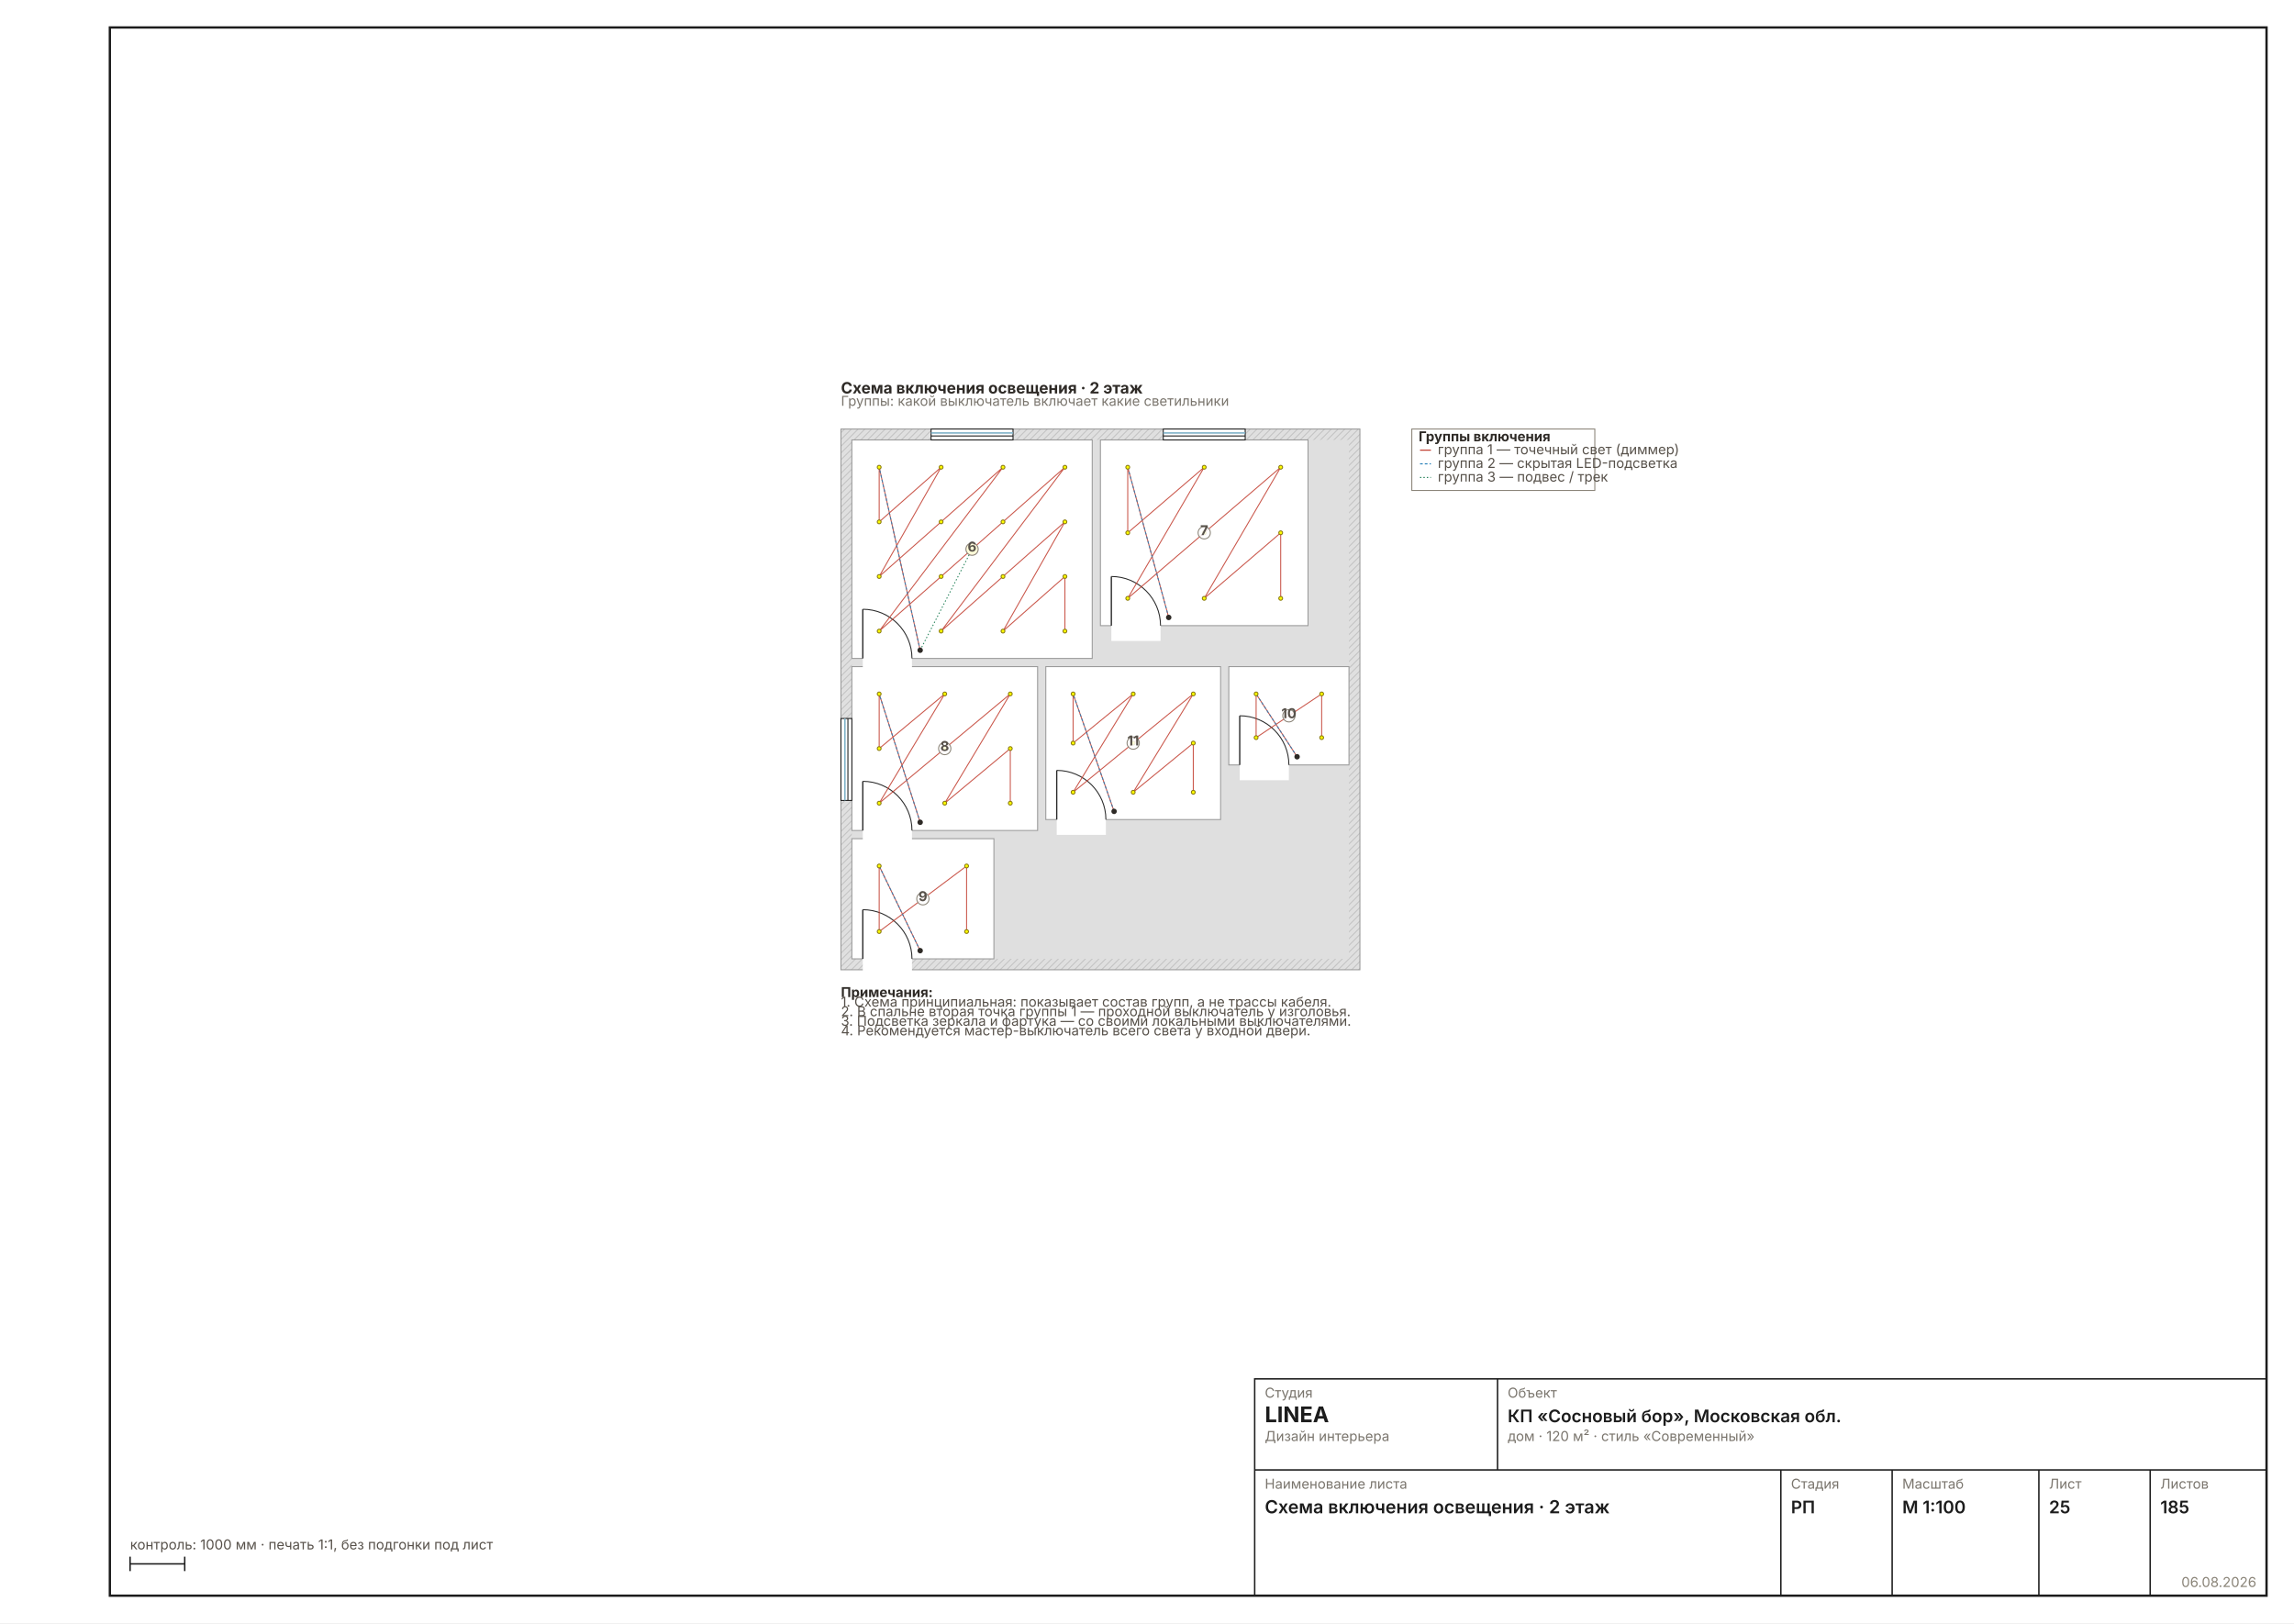
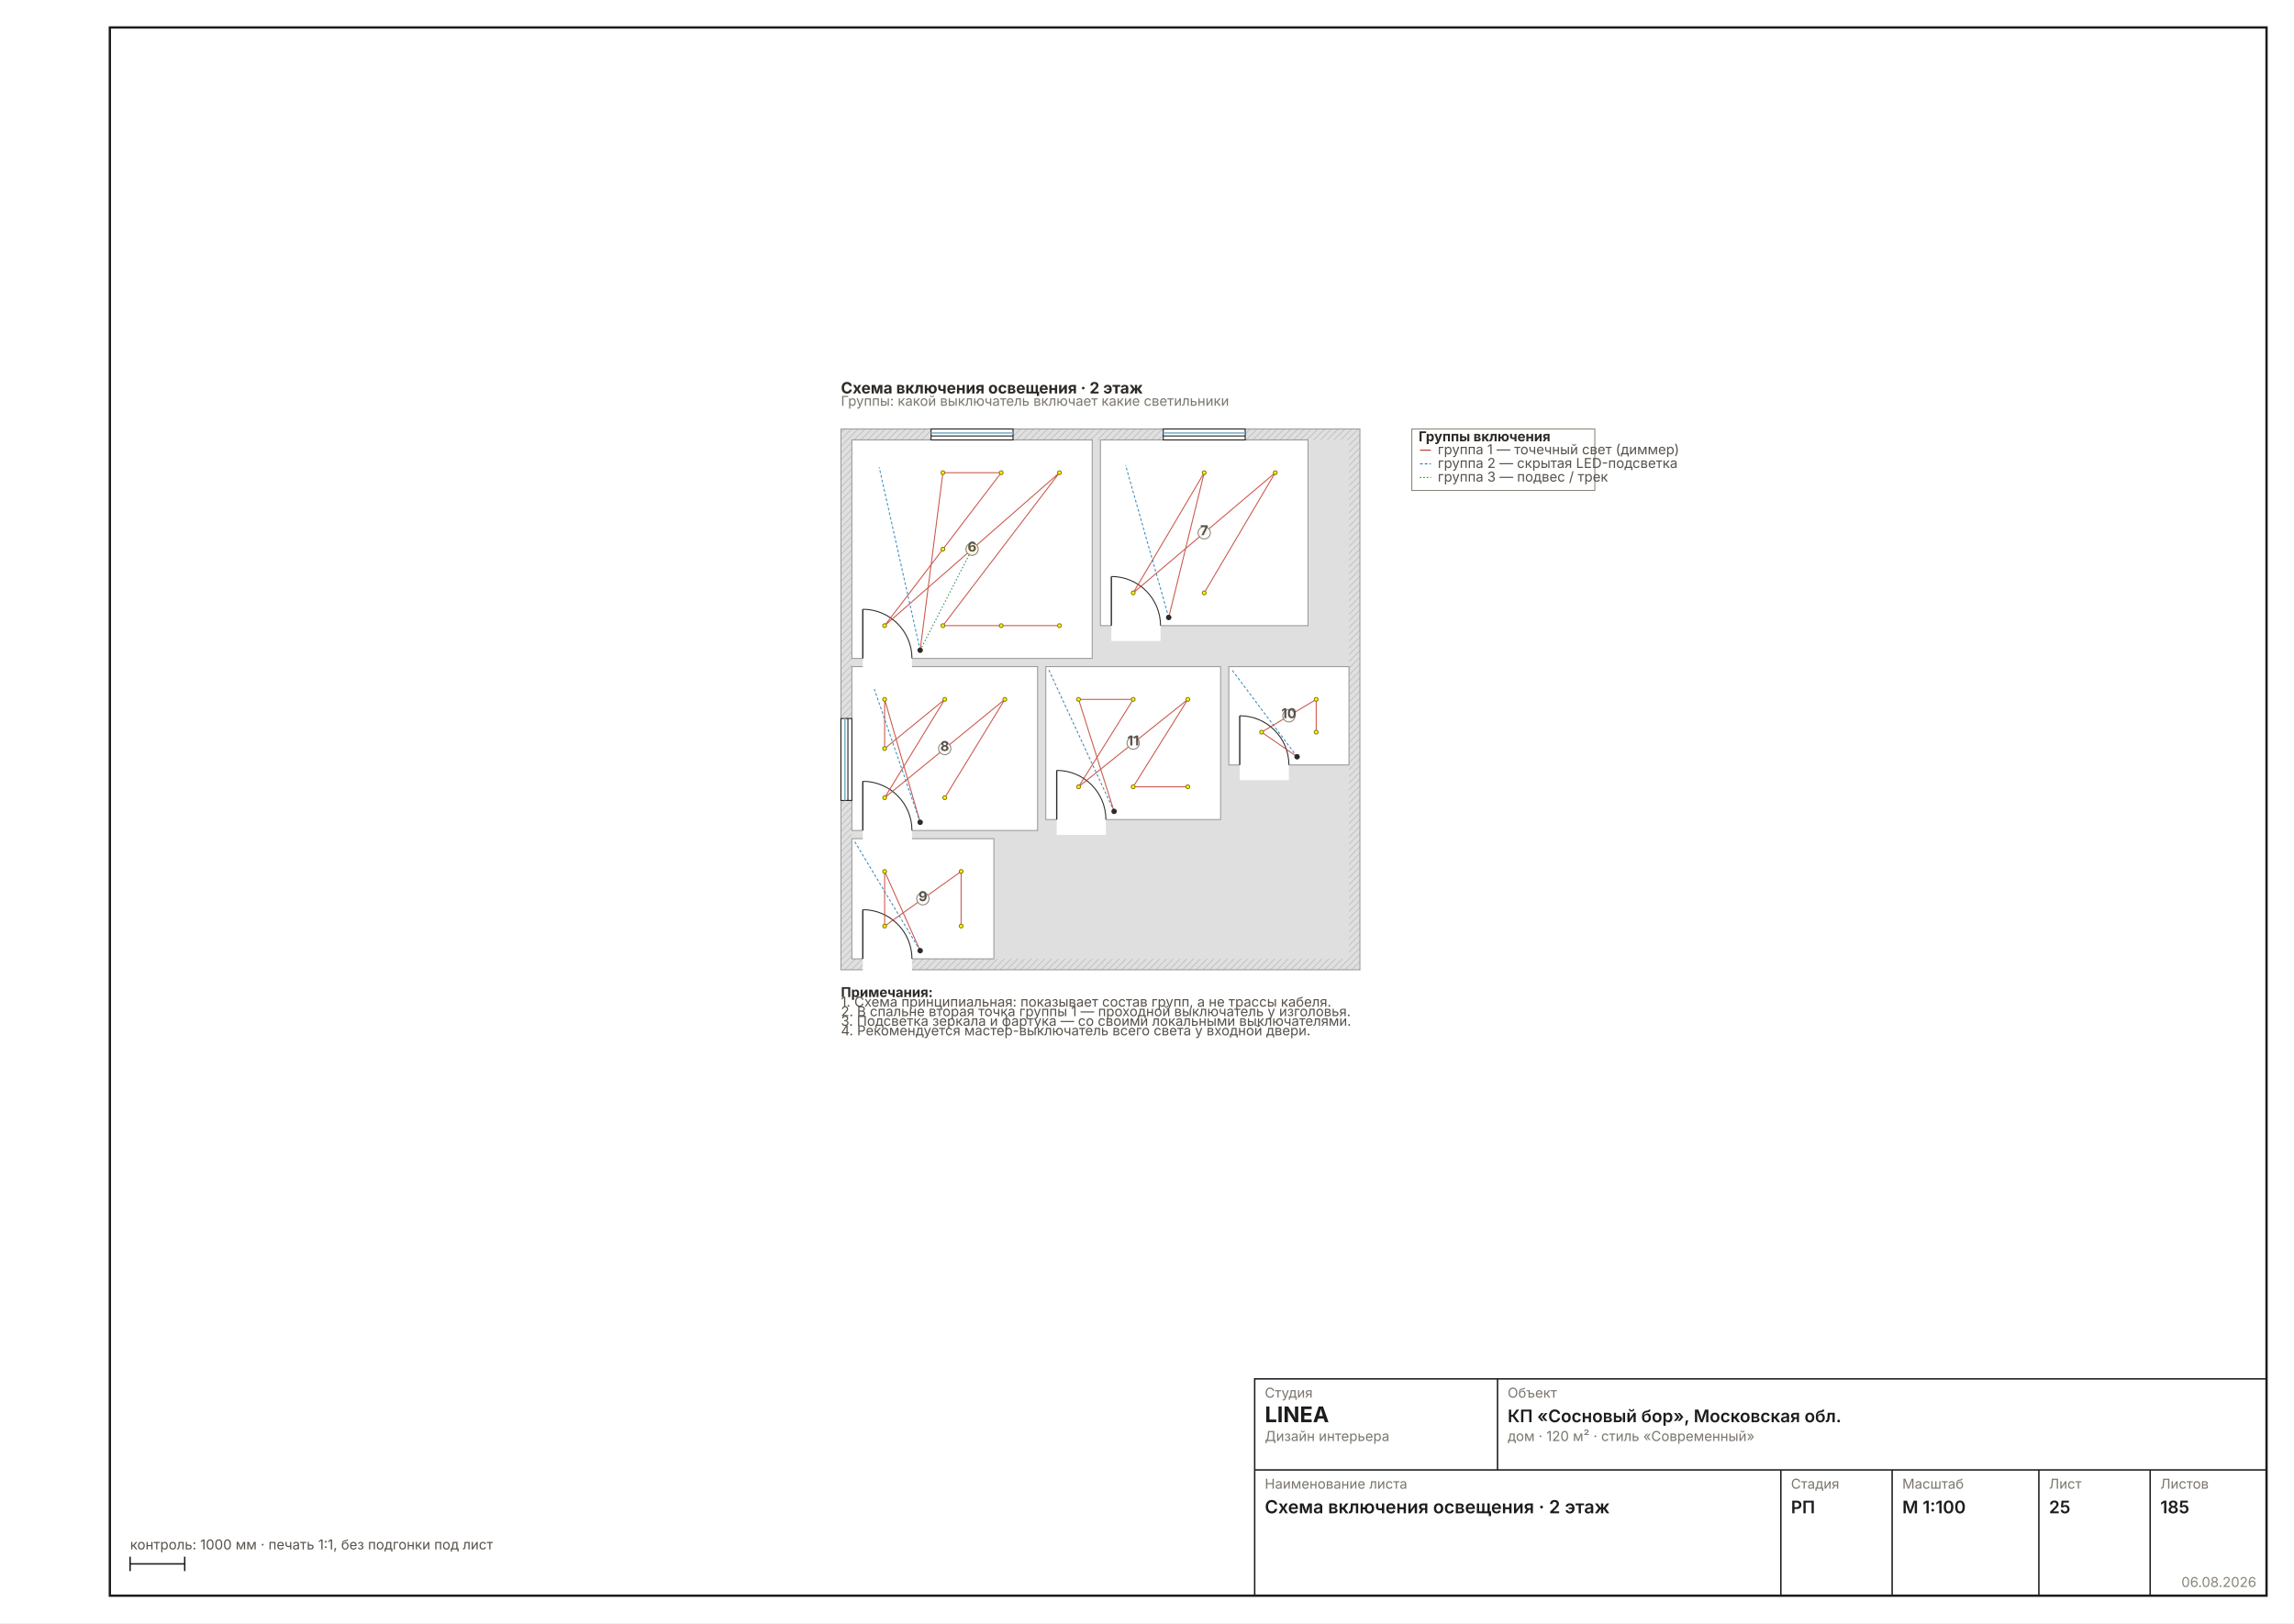
<svg xmlns="http://www.w3.org/2000/svg" width="1587" height="1123" viewBox="0 0 1587 1123" font-family="Inter, &quot;Helvetica Neue&quot;, Arial, sans-serif" data-sheet="switch-scheme" data-scale="1:100">
  <rect width="1587" height="1123" fill="#FFFFFF" />
  <rect x="76" y="19" width="1492" height="1085" fill="none" stroke="#1C1C1C" stroke-width="1.6" />
  <g transform="translate(548.7012 261.8584) scale(0.4724)">
    <defs>
      <pattern id="wh25" width="7" height="7" patternUnits="userSpaceOnUse" patternTransform="rotate(45)">
        <rect width="7" height="7" fill="#DFDFDF" />
        <line x1="0" y1="0" x2="0" y2="7" stroke="#C4C4C4" stroke-width="2.70" />
      </pattern>
    </defs>
    <rect x="70" y="74" width="760" height="792" fill="url(#wh25)" stroke="#9A9A9A" stroke-width="1.44" />
    <rect x="86" y="90" width="728" height="760" fill="#DFDFDF" />
    <rect x="86" y="90" width="352" height="320" fill="#FFFFFF" stroke="#9A9A9A" stroke-width="1.44" />
    <rect x="450" y="90" width="304" height="272" fill="#FFFFFF" stroke="#9A9A9A" stroke-width="1.44" />
    <rect x="86" y="422" width="272" height="240" fill="#FFFFFF" stroke="#9A9A9A" stroke-width="1.44" />
    <rect x="86" y="674" width="208" height="176" fill="#FFFFFF" stroke="#9A9A9A" stroke-width="1.44" />
    <rect x="638" y="422" width="176" height="144" fill="#FFFFFF" stroke="#9A9A9A" stroke-width="1.44" />
    <rect x="370" y="422" width="256" height="224" fill="#FFFFFF" stroke="#9A9A9A" stroke-width="1.44" />
    <rect x="102" y="406.8" width="72" height="25.6" fill="#FFFFFF" />
    <line x1="102" y1="410" x2="102" y2="338" stroke="#2A2A2A" stroke-width="1.89" />
    <path d="M 174 410 A 72 72 0 0 0 102 338" fill="none" stroke="#2A2A2A" stroke-width="1.44" />
    <rect x="466" y="358.8" width="72" height="25.6" fill="#FFFFFF" />
    <line x1="466" y1="362" x2="466" y2="290" stroke="#2A2A2A" stroke-width="1.89" />
    <path d="M 538 362 A 72 72 0 0 0 466 290" fill="none" stroke="#2A2A2A" stroke-width="1.44" />
    <rect x="102" y="658.8" width="72" height="25.6" fill="#FFFFFF" />
    <line x1="102" y1="662" x2="102" y2="590" stroke="#2A2A2A" stroke-width="1.89" />
    <path d="M 174 662 A 72 72 0 0 0 102 590" fill="none" stroke="#2A2A2A" stroke-width="1.44" />
    <rect x="102" y="846.8" width="72" height="25.6" fill="#FFFFFF" />
    <line x1="102" y1="850" x2="102" y2="778" stroke="#2A2A2A" stroke-width="1.89" />
    <path d="M 174 850 A 72 72 0 0 0 102 778" fill="none" stroke="#2A2A2A" stroke-width="1.44" />
    <rect x="654" y="562.8" width="72" height="25.6" fill="#FFFFFF" />
    <line x1="654" y1="566" x2="654" y2="494" stroke="#2A2A2A" stroke-width="1.89" />
    <path d="M 726 566 A 72 72 0 0 0 654 494" fill="none" stroke="#2A2A2A" stroke-width="1.44" />
    <rect x="386" y="642.8" width="72" height="25.6" fill="#FFFFFF" />
    <line x1="386" y1="646" x2="386" y2="574" stroke="#2A2A2A" stroke-width="1.89" />
    <path d="M 458 646 A 72 72 0 0 0 386 574" fill="none" stroke="#2A2A2A" stroke-width="1.44" />
    <rect x="202" y="74" width="120" height="16" fill="#FFFFFF" stroke="#1C1C1C" stroke-width="1.44" />
    <line x1="202" y1="79.8" x2="322" y2="79.8" stroke="#7FB2C8" stroke-width="2.16" />
    <line x1="202" y1="84.2" x2="322" y2="84.2" stroke="#1C1C1C" stroke-width="1.44" />
    <rect x="542" y="74" width="120" height="16" fill="#FFFFFF" stroke="#1C1C1C" stroke-width="1.44" />
    <line x1="542" y1="79.8" x2="662" y2="79.8" stroke="#7FB2C8" stroke-width="2.16" />
    <line x1="542" y1="84.2" x2="662" y2="84.2" stroke="#1C1C1C" stroke-width="1.44" />
    <rect x="70" y="498" width="16" height="120" fill="#FFFFFF" stroke="#1C1C1C" stroke-width="1.44" />
    <line x1="75.8" y1="498" x2="75.8" y2="618" stroke="#7FB2C8" stroke-width="2.16" />
    <line x1="80.2" y1="498" x2="80.2" y2="618" stroke="#1C1C1C" stroke-width="1.44" />
-     <polyline points="186,398 126,130 126,210 216.7,130 126,290 216.7,210 307.3,130 126,370 216.7,290 307.3,210 398,130 216.7,370 307.3,290 398,210 307.3,370 398,290 398,370" fill="none" stroke="#C0392B" stroke-width="1.44" opacity="0.85" />
+     <polyline points="186,398 219.3,138 304.7,138 219.3,250 134,362 390,138 219.3,362 304.7,362 390,362" fill="none" stroke="#C0392B" stroke-width="1.44" opacity="0.85" />
    <polyline points="186,398 126,130" fill="none" stroke="#2980B9" stroke-width="1.44" stroke-dasharray="4 3" opacity="0.9" />
    <polyline points="186,398 262,250" fill="none" stroke="#27835B" stroke-width="1.44" stroke-dasharray="2 3" />
    <circle cx="186" cy="398" r="4" fill="#2E2A26" />
-     <circle cx="126" cy="130" r="2.8" fill="#FEFE00" stroke="#8A7A10" stroke-width="1.44" />
-     <circle cx="126" cy="210" r="2.8" fill="#FEFE00" stroke="#8A7A10" stroke-width="1.44" />
-     <circle cx="126" cy="290" r="2.8" fill="#FEFE00" stroke="#8A7A10" stroke-width="1.44" />
-     <circle cx="126" cy="370" r="2.8" fill="#FEFE00" stroke="#8A7A10" stroke-width="1.44" />
-     <circle cx="216.7" cy="130" r="2.8" fill="#FEFE00" stroke="#8A7A10" stroke-width="1.44" />
-     <circle cx="216.7" cy="210" r="2.8" fill="#FEFE00" stroke="#8A7A10" stroke-width="1.44" />
-     <circle cx="216.7" cy="290" r="2.8" fill="#FEFE00" stroke="#8A7A10" stroke-width="1.44" />
-     <circle cx="216.7" cy="370" r="2.8" fill="#FEFE00" stroke="#8A7A10" stroke-width="1.44" />
-     <circle cx="307.3" cy="130" r="2.8" fill="#FEFE00" stroke="#8A7A10" stroke-width="1.44" />
-     <circle cx="307.3" cy="210" r="2.8" fill="#FEFE00" stroke="#8A7A10" stroke-width="1.44" />
-     <circle cx="307.3" cy="290" r="2.8" fill="#FEFE00" stroke="#8A7A10" stroke-width="1.44" />
-     <circle cx="307.3" cy="370" r="2.8" fill="#FEFE00" stroke="#8A7A10" stroke-width="1.44" />
-     <circle cx="398" cy="130" r="2.8" fill="#FEFE00" stroke="#8A7A10" stroke-width="1.44" />
-     <circle cx="398" cy="210" r="2.8" fill="#FEFE00" stroke="#8A7A10" stroke-width="1.44" />
-     <circle cx="398" cy="290" r="2.8" fill="#FEFE00" stroke="#8A7A10" stroke-width="1.44" />
-     <circle cx="398" cy="370" r="2.8" fill="#FEFE00" stroke="#8A7A10" stroke-width="1.44" />
+     <circle cx="134" cy="362" r="2.8" fill="#FEFE00" stroke="#8A7A10" stroke-width="1.44" />
+     <circle cx="219.3" cy="138" r="2.8" fill="#FEFE00" stroke="#8A7A10" stroke-width="1.44" />
+     <circle cx="219.3" cy="250" r="2.8" fill="#FEFE00" stroke="#8A7A10" stroke-width="1.44" />
+     <circle cx="219.3" cy="362" r="2.8" fill="#FEFE00" stroke="#8A7A10" stroke-width="1.44" />
+     <circle cx="304.7" cy="138" r="2.8" fill="#FEFE00" stroke="#8A7A10" stroke-width="1.44" />
+     <circle cx="304.7" cy="362" r="2.8" fill="#FEFE00" stroke="#8A7A10" stroke-width="1.44" />
+     <circle cx="390" cy="138" r="2.8" fill="#FEFE00" stroke="#8A7A10" stroke-width="1.44" />
+     <circle cx="390" cy="362" r="2.8" fill="#FEFE00" stroke="#8A7A10" stroke-width="1.44" />
    <circle cx="262" cy="250" r="8" fill="#FEFE00" stroke="#E8A000" stroke-width="1.44" />
-     <polyline points="550,350 490,130 490,226 602,130 490,322 602,226 714,130 602,322 714,226 714,322" fill="none" stroke="#C0392B" stroke-width="1.44" opacity="0.85" />
-     <polyline points="550,350 490,130" fill="none" stroke="#2980B9" stroke-width="1.44" stroke-dasharray="4 3" opacity="0.9" />
+     <polyline points="550,350 602,138 498,314 602,226 706,138 602,314" fill="none" stroke="#C0392B" stroke-width="1.44" opacity="0.85" />
+     <polyline points="550,350 486.8,126.8" fill="none" stroke="#2980B9" stroke-width="1.44" stroke-dasharray="4 3" opacity="0.9" />
    <circle cx="550" cy="350" r="4" fill="#2E2A26" />
-     <circle cx="490" cy="130" r="2.8" fill="#FEFE00" stroke="#8A7A10" stroke-width="1.44" />
-     <circle cx="490" cy="226" r="2.8" fill="#FEFE00" stroke="#8A7A10" stroke-width="1.44" />
-     <circle cx="490" cy="322" r="2.8" fill="#FEFE00" stroke="#8A7A10" stroke-width="1.44" />
-     <circle cx="602" cy="130" r="2.8" fill="#FEFE00" stroke="#8A7A10" stroke-width="1.44" />
+     <circle cx="498" cy="314" r="2.8" fill="#FEFE00" stroke="#8A7A10" stroke-width="1.44" />
+     <circle cx="602" cy="138" r="2.8" fill="#FEFE00" stroke="#8A7A10" stroke-width="1.44" />
    <circle cx="602" cy="226" r="2.8" fill="#FEFE00" stroke="#8A7A10" stroke-width="1.44" />
-     <circle cx="602" cy="322" r="2.8" fill="#FEFE00" stroke="#8A7A10" stroke-width="1.44" />
-     <circle cx="714" cy="130" r="2.8" fill="#FEFE00" stroke="#8A7A10" stroke-width="1.44" />
-     <circle cx="714" cy="226" r="2.8" fill="#FEFE00" stroke="#8A7A10" stroke-width="1.44" />
-     <circle cx="714" cy="322" r="2.8" fill="#FEFE00" stroke="#8A7A10" stroke-width="1.44" />
-     <polyline points="186,650 126,462 126,542 222,462 126,622 222,542 318,462 222,622 318,542 318,622" fill="none" stroke="#C0392B" stroke-width="1.44" opacity="0.85" />
-     <polyline points="186,650 126,462" fill="none" stroke="#2980B9" stroke-width="1.44" stroke-dasharray="4 3" opacity="0.9" />
+     <circle cx="602" cy="314" r="2.8" fill="#FEFE00" stroke="#8A7A10" stroke-width="1.44" />
+     <circle cx="706" cy="138" r="2.8" fill="#FEFE00" stroke="#8A7A10" stroke-width="1.44" />
+     <polyline points="186,650 134,470 134,542 222,470 134,614 222,542 310,470 222,614" fill="none" stroke="#C0392B" stroke-width="1.44" opacity="0.85" />
+     <polyline points="186,650 118.8,454.8" fill="none" stroke="#2980B9" stroke-width="1.44" stroke-dasharray="4 3" opacity="0.9" />
    <circle cx="186" cy="650" r="4" fill="#2E2A26" />
-     <circle cx="126" cy="462" r="2.8" fill="#FEFE00" stroke="#8A7A10" stroke-width="1.44" />
-     <circle cx="126" cy="542" r="2.8" fill="#FEFE00" stroke="#8A7A10" stroke-width="1.44" />
-     <circle cx="126" cy="622" r="2.8" fill="#FEFE00" stroke="#8A7A10" stroke-width="1.44" />
-     <circle cx="222" cy="462" r="2.8" fill="#FEFE00" stroke="#8A7A10" stroke-width="1.44" />
+     <circle cx="134" cy="470" r="2.8" fill="#FEFE00" stroke="#8A7A10" stroke-width="1.44" />
+     <circle cx="134" cy="542" r="2.8" fill="#FEFE00" stroke="#8A7A10" stroke-width="1.44" />
+     <circle cx="134" cy="614" r="2.8" fill="#FEFE00" stroke="#8A7A10" stroke-width="1.44" />
+     <circle cx="222" cy="470" r="2.8" fill="#FEFE00" stroke="#8A7A10" stroke-width="1.44" />
    <circle cx="222" cy="542" r="2.8" fill="#FEFE00" stroke="#8A7A10" stroke-width="1.44" />
-     <circle cx="222" cy="622" r="2.8" fill="#FEFE00" stroke="#8A7A10" stroke-width="1.44" />
-     <circle cx="318" cy="462" r="2.8" fill="#FEFE00" stroke="#8A7A10" stroke-width="1.44" />
-     <circle cx="318" cy="542" r="2.8" fill="#FEFE00" stroke="#8A7A10" stroke-width="1.44" />
-     <circle cx="318" cy="622" r="2.8" fill="#FEFE00" stroke="#8A7A10" stroke-width="1.44" />
-     <polyline points="186,838 126,714 126,810 254,714 254,810" fill="none" stroke="#C0392B" stroke-width="1.44" opacity="0.85" />
-     <polyline points="186,838 126,714" fill="none" stroke="#2980B9" stroke-width="1.44" stroke-dasharray="4 3" opacity="0.9" />
+     <circle cx="222" cy="614" r="2.8" fill="#FEFE00" stroke="#8A7A10" stroke-width="1.44" />
+     <circle cx="310" cy="470" r="2.8" fill="#FEFE00" stroke="#8A7A10" stroke-width="1.44" />
+     <polyline points="186,838 134,722 134,802 246,722 246,802" fill="none" stroke="#C0392B" stroke-width="1.44" opacity="0.85" />
+     <polyline points="186,838 90,678" fill="none" stroke="#2980B9" stroke-width="1.44" stroke-dasharray="4 3" opacity="0.9" />
    <circle cx="186" cy="838" r="4" fill="#2E2A26" />
-     <circle cx="126" cy="714" r="2.8" fill="#FEFE00" stroke="#8A7A10" stroke-width="1.44" />
-     <circle cx="126" cy="810" r="2.8" fill="#FEFE00" stroke="#8A7A10" stroke-width="1.44" />
-     <circle cx="254" cy="714" r="2.8" fill="#FEFE00" stroke="#8A7A10" stroke-width="1.44" />
-     <circle cx="254" cy="810" r="2.8" fill="#FEFE00" stroke="#8A7A10" stroke-width="1.44" />
-     <polyline points="738,554 678,462 678,526 774,462 774,526" fill="none" stroke="#C0392B" stroke-width="1.44" opacity="0.85" />
-     <polyline points="738,554 678,462" fill="none" stroke="#2980B9" stroke-width="1.44" stroke-dasharray="4 3" opacity="0.9" />
+     <circle cx="134" cy="722" r="2.8" fill="#FEFE00" stroke="#8A7A10" stroke-width="1.44" />
+     <circle cx="134" cy="802" r="2.8" fill="#FEFE00" stroke="#8A7A10" stroke-width="1.44" />
+     <circle cx="246" cy="722" r="2.8" fill="#FEFE00" stroke="#8A7A10" stroke-width="1.44" />
+     <circle cx="246" cy="802" r="2.8" fill="#FEFE00" stroke="#8A7A10" stroke-width="1.44" />
+     <polyline points="738,554 686,518 766,470 766,518" fill="none" stroke="#C0392B" stroke-width="1.44" opacity="0.85" />
+     <polyline points="738,554 642,426" fill="none" stroke="#2980B9" stroke-width="1.44" stroke-dasharray="4 3" opacity="0.9" />
    <circle cx="738" cy="554" r="4" fill="#2E2A26" />
-     <circle cx="678" cy="462" r="2.8" fill="#FEFE00" stroke="#8A7A10" stroke-width="1.44" />
-     <circle cx="678" cy="526" r="2.8" fill="#FEFE00" stroke="#8A7A10" stroke-width="1.44" />
-     <circle cx="774" cy="462" r="2.8" fill="#FEFE00" stroke="#8A7A10" stroke-width="1.44" />
-     <circle cx="774" cy="526" r="2.8" fill="#FEFE00" stroke="#8A7A10" stroke-width="1.44" />
-     <polyline points="470,634 410,462 410,534 498,462 410,606 498,534 586,462 498,606 586,534 586,606" fill="none" stroke="#C0392B" stroke-width="1.44" opacity="0.85" />
-     <polyline points="470,634 410,462" fill="none" stroke="#2980B9" stroke-width="1.44" stroke-dasharray="4 3" opacity="0.9" />
+     <circle cx="686" cy="518" r="2.8" fill="#FEFE00" stroke="#8A7A10" stroke-width="1.44" />
+     <circle cx="766" cy="470" r="2.8" fill="#FEFE00" stroke="#8A7A10" stroke-width="1.44" />
+     <circle cx="766" cy="518" r="2.8" fill="#FEFE00" stroke="#8A7A10" stroke-width="1.44" />
+     <polyline points="470,634 418,470 498,470 418,598 578,470 498,598 578,598" fill="none" stroke="#C0392B" stroke-width="1.44" opacity="0.85" />
+     <polyline points="470,634 374,426" fill="none" stroke="#2980B9" stroke-width="1.44" stroke-dasharray="4 3" opacity="0.9" />
    <circle cx="470" cy="634" r="4" fill="#2E2A26" />
-     <circle cx="410" cy="462" r="2.8" fill="#FEFE00" stroke="#8A7A10" stroke-width="1.44" />
-     <circle cx="410" cy="534" r="2.8" fill="#FEFE00" stroke="#8A7A10" stroke-width="1.44" />
-     <circle cx="410" cy="606" r="2.8" fill="#FEFE00" stroke="#8A7A10" stroke-width="1.44" />
-     <circle cx="498" cy="462" r="2.8" fill="#FEFE00" stroke="#8A7A10" stroke-width="1.44" />
-     <circle cx="498" cy="534" r="2.8" fill="#FEFE00" stroke="#8A7A10" stroke-width="1.44" />
-     <circle cx="498" cy="606" r="2.8" fill="#FEFE00" stroke="#8A7A10" stroke-width="1.44" />
-     <circle cx="586" cy="462" r="2.8" fill="#FEFE00" stroke="#8A7A10" stroke-width="1.44" />
-     <circle cx="586" cy="534" r="2.8" fill="#FEFE00" stroke="#8A7A10" stroke-width="1.44" />
-     <circle cx="586" cy="606" r="2.8" fill="#FEFE00" stroke="#8A7A10" stroke-width="1.44" />
+     <circle cx="418" cy="470" r="2.8" fill="#FEFE00" stroke="#8A7A10" stroke-width="1.44" />
+     <circle cx="418" cy="598" r="2.8" fill="#FEFE00" stroke="#8A7A10" stroke-width="1.44" />
+     <circle cx="498" cy="470" r="2.8" fill="#FEFE00" stroke="#8A7A10" stroke-width="1.44" />
+     <circle cx="498" cy="598" r="2.8" fill="#FEFE00" stroke="#8A7A10" stroke-width="1.44" />
+     <circle cx="578" cy="470" r="2.8" fill="#FEFE00" stroke="#8A7A10" stroke-width="1.44" />
+     <circle cx="578" cy="598" r="2.8" fill="#FEFE00" stroke="#8A7A10" stroke-width="1.44" />
    <g data-el="room" />
    <circle cx="262" cy="250" r="9" fill="#FFFFFFD9" stroke="#8A8478" stroke-width="1.44" />
    <text x="262" y="253.5" font-size="20.00" font-weight="700" text-anchor="middle" fill="#57514A">6</text>
    <circle cx="602" cy="226" r="9" fill="#FFFFFFD9" stroke="#8A8478" stroke-width="1.44" />
    <text x="602" y="229.5" font-size="20.00" font-weight="700" text-anchor="middle" fill="#57514A">7</text>
    <circle cx="222" cy="542" r="9" fill="#FFFFFFD9" stroke="#8A8478" stroke-width="1.44" />
    <text x="222" y="545.5" font-size="20.00" font-weight="700" text-anchor="middle" fill="#57514A">8</text>
    <circle cx="190" cy="762" r="9" fill="#FFFFFFD9" stroke="#8A8478" stroke-width="1.44" />
    <text x="190" y="765.5" font-size="20.00" font-weight="700" text-anchor="middle" fill="#57514A">9</text>
    <circle cx="726" cy="494" r="9" fill="#FFFFFFD9" stroke="#8A8478" stroke-width="1.44" />
    <text x="726" y="497.5" font-size="20.00" font-weight="700" text-anchor="middle" fill="#57514A">10</text>
    <circle cx="498" cy="534" r="9" fill="#FFFFFFD9" stroke="#8A8478" stroke-width="1.44" />
    <text x="498" y="537.5" font-size="20.00" font-weight="700" text-anchor="middle" fill="#57514A">11</text>
    <g data-el="legend">
      <rect x="906" y="74" width="268" height="90" fill="none" stroke="#8A8478" stroke-width="1.44" />
      <text x="916" y="92" font-size="20.00" font-weight="700" fill="#2E2A26">Группы включения</text>
      <line x1="918" y1="105" x2="934" y2="105" stroke="#C0392B" stroke-width="1.62" />
      <text x="944" y="111" font-size="20.00" fill="#57514A">группа 1 — точечный свет (диммер)</text>
      <line x1="918" y1="125" x2="934" y2="125" stroke="#2980B9" stroke-width="1.62" stroke-dasharray="4 3" />
      <text x="944" y="131" font-size="20.00" fill="#57514A">группа 2 — скрытая LED-подсветка</text>
      <line x1="918" y1="145" x2="934" y2="145" stroke="#27835B" stroke-width="1.62" stroke-dasharray="2 3" />
      <text x="944" y="151" font-size="20.00" fill="#57514A">группа 3 — подвес / трек</text>
    </g>
    <g data-el="notes" />
    <text x="70" y="906" font-size="20.00" font-weight="700" fill="#2E2A26">Примечания:</text>
    <text x="70" y="920" font-size="20.00" fill="#57514A">1. Схема принципиальная: показывает состав групп, а не трассы кабеля.</text>
    <text x="70" y="934" font-size="20.00" fill="#57514A">2. В спальне вторая точка группы 1 — проходной выключатель у изголовья.</text>
    <text x="70" y="948" font-size="20.00" fill="#57514A">3. Подсветка зеркала и фартука — со своими локальными выключателями.</text>
    <text x="70" y="962" font-size="20.00" fill="#57514A">4. Рекомендуется мастер-выключатель всего света у входной двери.</text>
    <text x="70" y="22" font-size="22.95" font-weight="700" fill="#2E2A26">Схема включения освещения · 2 этаж</text>
    <text x="70" y="40" font-size="20.00" fill="#7A756D">Группы: какой выключатель включает какие светильники</text>
  </g>
  <g data-el="stamp" stroke="#1C1C1C" stroke-width="1" fill="none">
    <rect x="868" y="954" width="700" height="150" />
    <line x1="868" y1="1017" x2="1568" y2="1017" />
    <line x1="1036" y1="954" x2="1036" y2="1017" />
    <line x1="1232" y1="1017" x2="1232" y2="1104" />
    <line x1="1309" y1="1017" x2="1309" y2="1104" />
    <line x1="1410.5" y1="1017" x2="1410.5" y2="1104" />
    <line x1="1487.5" y1="1017" x2="1487.5" y2="1104" />
  </g>
  <text x="875" y="967" font-size="9.5" fill="#7A756D">Студия</text>
  <text x="875" y="984" font-size="15" font-weight="700" fill="#1C1C1C">LINEA</text>
  <text x="875" y="997" font-size="9.5" fill="#7A756D">Дизайн интерьера</text>
  <text x="1043" y="967" font-size="9.5" fill="#7A756D">Объект</text>
  <text x="1043" y="984" font-size="12" font-weight="600" fill="#1C1C1C">КП «Сосновый бор», Московская обл.</text>
  <text x="1043" y="997" font-size="9.5" fill="#7A756D">дом · 120 м² · стиль «Современный»</text>
  <text x="875" y="1030" font-size="9.5" fill="#7A756D">Наименование листа</text>
  <text x="875" y="1047" font-size="12.5" font-weight="600" fill="#1C1C1C">Схема включения освещения · 2 этаж</text>
  <text x="1239" y="1030" font-size="9.5" fill="#7A756D">Стадия</text>
  <text x="1239" y="1047" font-size="12" font-weight="600" fill="#1C1C1C">РП</text>
  <text x="1316" y="1030" font-size="9.5" fill="#7A756D">Масштаб</text>
  <text x="1316" y="1047" font-size="12" font-weight="600" fill="#1C1C1C">М 1:100</text>
  <text x="1417.5" y="1030" font-size="9.5" fill="#7A756D">Лист</text>
  <text x="1417.5" y="1047" font-size="12" font-weight="600" fill="#1C1C1C">25</text>
  <text x="1494.5" y="1030" font-size="9.5" fill="#7A756D">Листов</text>
  <text x="1494.5" y="1047" font-size="12" font-weight="600" fill="#1C1C1C">185</text>
  <text x="1561" y="1098" font-size="9.5" fill="#8A8478" text-anchor="end">06.08.2026</text>
  <g stroke="#1C1C1C" stroke-width="1">
    <line x1="90" y1="1082" x2="127.792" y2="1082" />
    <line x1="90" y1="1077" x2="90" y2="1087" />
    <line x1="127.792" y1="1077" x2="127.792" y2="1087" />
  </g>
  <text x="90" y="1072" font-size="9.5" fill="#57514A">контроль: 1000 мм · печать 1:1, без подгонки под лист</text>
</svg>
